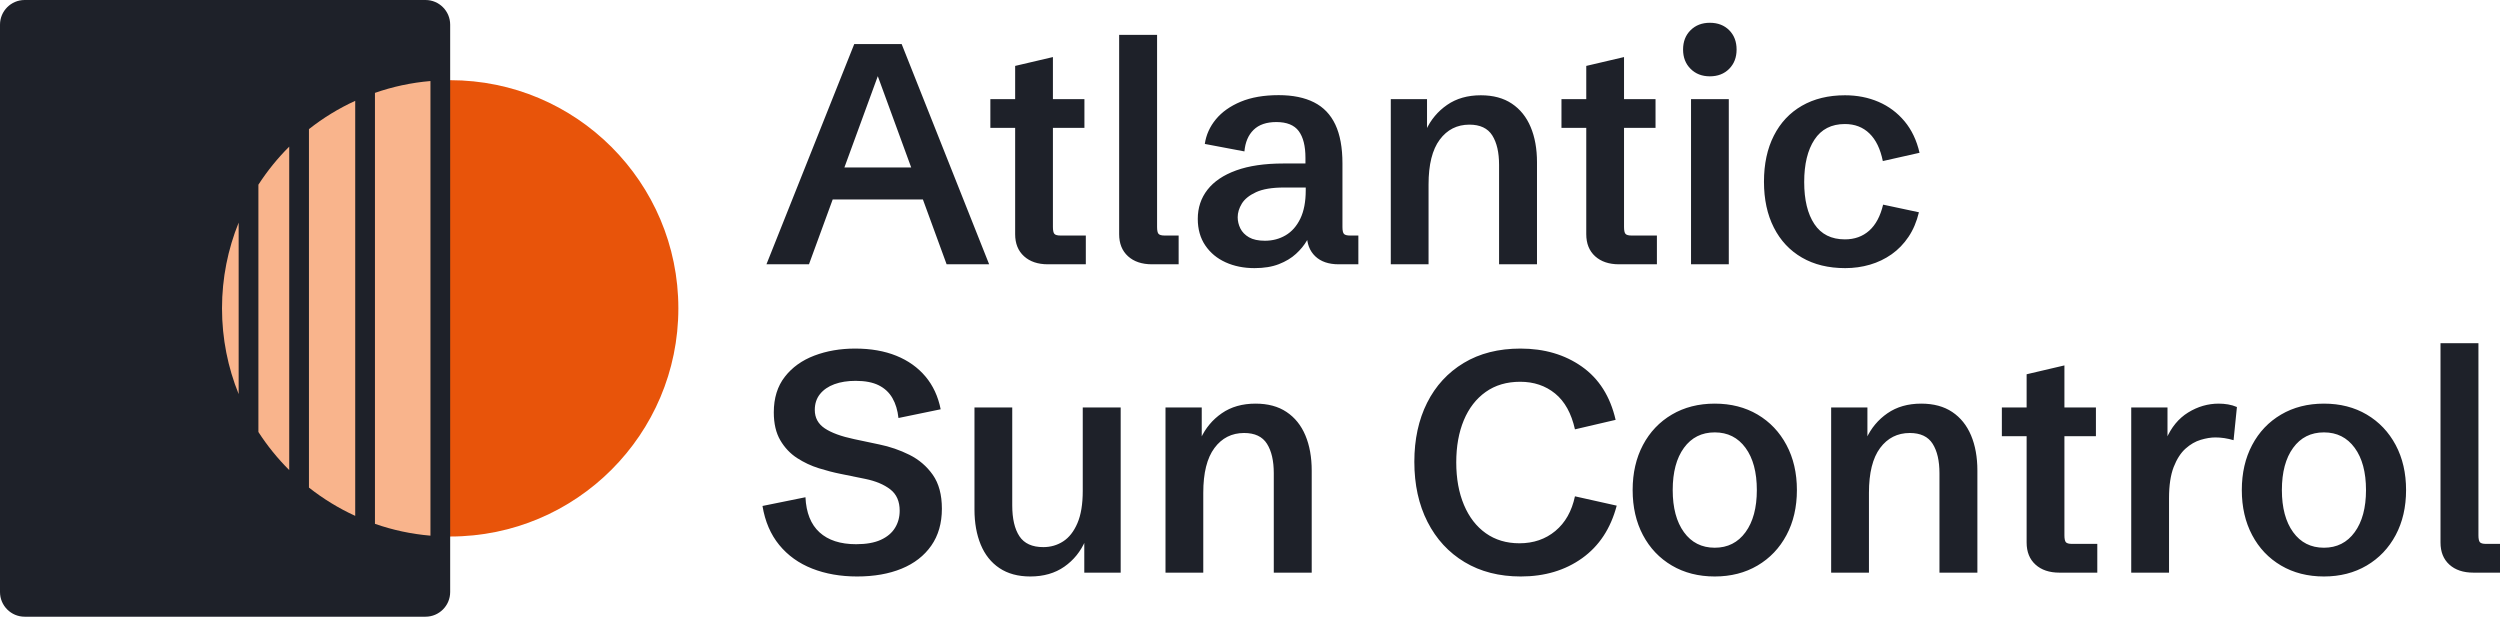
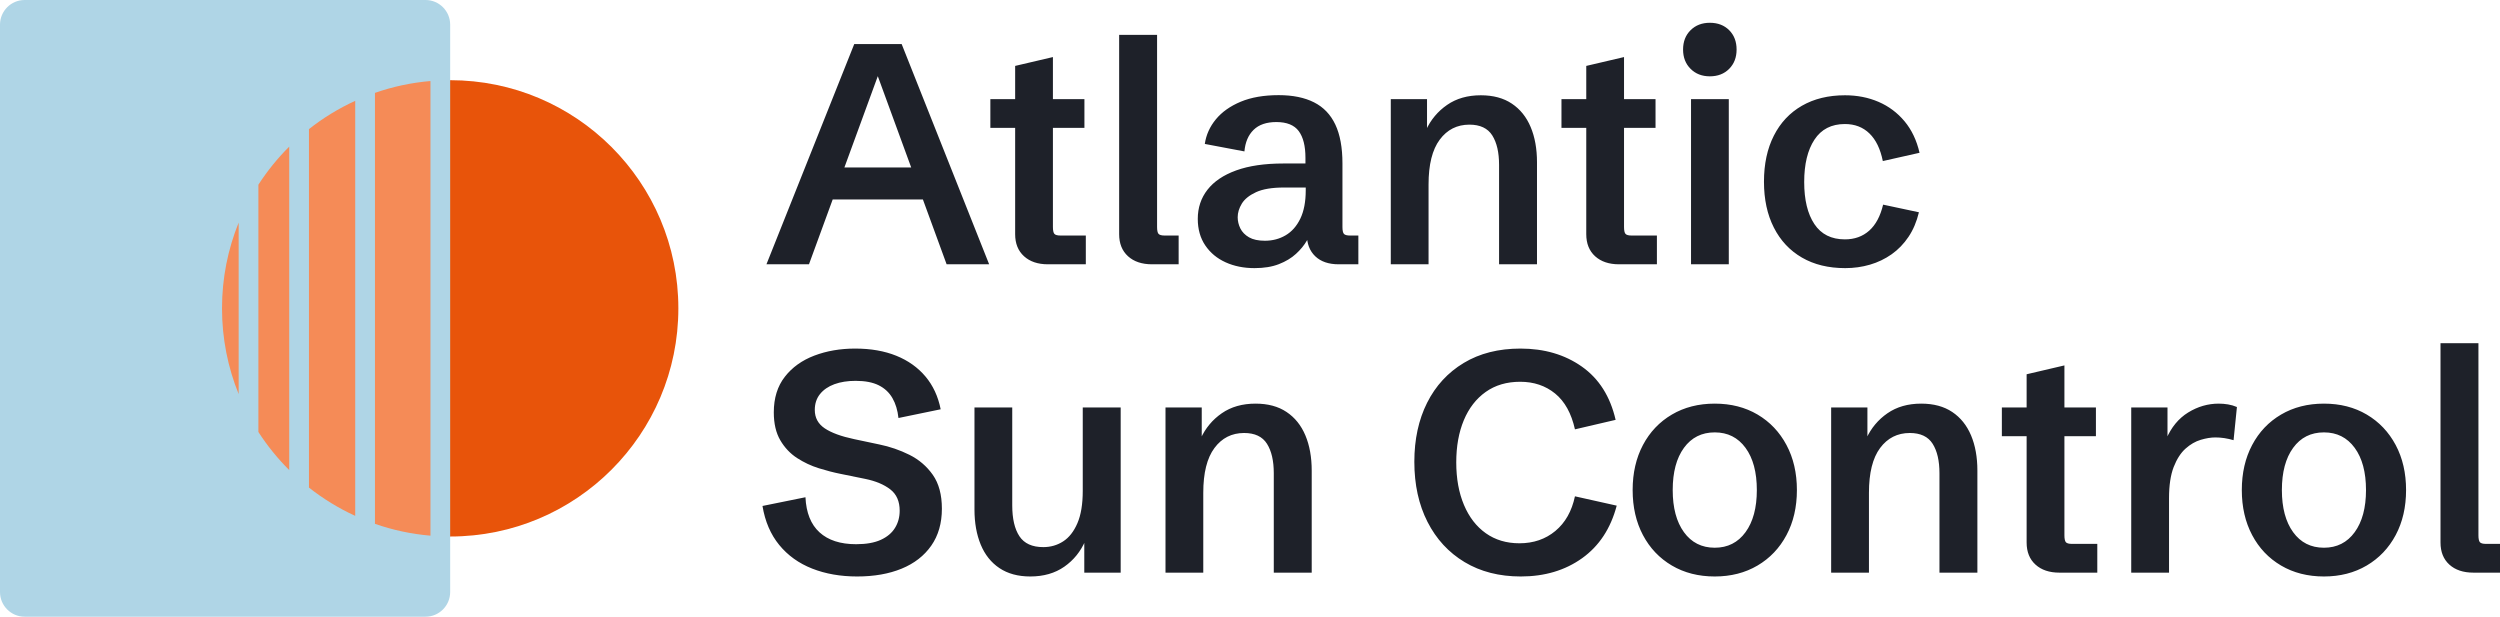
<svg xmlns="http://www.w3.org/2000/svg" width="945.92" height="233.33" viewBox="0 -16.67 945.92 233.33" role="img" aria-label="Atlantic Sun Control">
  <path fill="#E8540A" d="M256.67 100C256.67 147.68 218.01 186.33 170.33 186.33C122.65 186.33 84 147.68 84 100C84 52.32 122.65 13.67 170.33 13.67C218.01 13.67 256.67 52.32 256.67 100Z" />
-   <path fill="#1E2129" d="M9.33 -16.67H161C166.15 -16.67 170.33 -12.49 170.33 -7.33V207.33C170.33 212.49 166.15 216.67 161 216.67H9.33C4.18 216.67 0 212.49 0 207.33V-7.33C0 -12.49 4.18 -16.67 9.33 -16.67Z" />
-   <path fill="#F9B48C" d="M162.87 186.01C155.57 185.39 148.53 183.86 141.87 181.53V18.47C148.53 16.14 155.57 14.61 162.87 13.99V186.01ZM134.4 178.52C128.13 175.65 122.26 172.04 116.9 167.82V32.18C122.26 27.96 128.13 24.35 134.4 21.48V178.52ZM109.43 161.19C105.05 156.83 101.14 152 97.77 146.79V53.21C101.14 48 105.05 43.17 109.43 38.81V161.19ZM90.3 67.56V132.44C86.24 122.42 84 111.47 84 100C84 88.53 86.24 77.58 90.3 67.56Z" />
+   <path fill="#AFD5E6" d="M9.33 -16.67H161C166.15 -16.67 170.33 -12.49 170.33 -7.33V207.33C170.33 212.49 166.15 216.67 161 216.67H9.33C4.18 216.67 0 212.49 0 207.33V-7.33C0 -12.49 4.18 -16.67 9.33 -16.67Z" />
+   <path fill="#F58B57" d="M162.87 186.01C155.57 185.39 148.53 183.86 141.87 181.53V18.47C148.53 16.14 155.57 14.61 162.87 13.99V186.01ZM134.4 178.52C128.13 175.65 122.26 172.04 116.9 167.82V32.18C122.26 27.96 128.13 24.35 134.4 21.48V178.52ZM109.43 161.19C105.05 156.83 101.14 152 97.77 146.79V53.21C101.14 48 105.05 43.17 109.43 38.81V161.19ZM90.3 67.56V132.44C86.24 122.42 84 111.47 84 100C84 88.53 86.24 77.58 90.3 67.56Z" />
  <g fill="#1E2129">
    <path transform="translate(289.25 83.33)" d="M0.75 0 33.97 -83.33H51.91L85.01 0H68.92L42.88 -71.18L16.84 0ZM20.54 -24.54V-36.63H65.1V-24.54ZM107.23 0Q101.56 0 98.21 -3.04Q94.85 -6.08 94.85 -11.4V-51.62H85.47V-62.5H94.85V-75.06L109.14 -78.41V-62.5H121.06V-51.62H109.14V-14.12Q109.14 -12.15 109.69 -11.52Q110.24 -10.88 112.04 -10.88H121.59V0ZM146.64 0Q140.91 0 137.56 -3.04Q134.2 -6.08 134.2 -11.4V-86.81H148.55V-14.12Q148.55 -12.15 149.1 -11.52Q149.65 -10.88 151.45 -10.88H156.71V0ZM185.42 1.45Q179.34 1.45 174.48 -0.75Q169.62 -2.95 166.78 -7.15Q163.95 -11.34 163.95 -17.19Q163.95 -23.5 167.62 -28.21Q171.3 -32.93 178.5 -35.53Q185.71 -38.14 196.35 -38.14H205.73L204.69 -36.75V-40.28Q204.69 -46.99 202.14 -50.41Q199.59 -53.82 193.69 -53.82Q188.08 -53.82 185.07 -50.87Q182.06 -47.92 181.6 -42.71L166.61 -45.54Q167.36 -50.69 170.8 -54.86Q174.25 -59.03 180.21 -61.52Q186.17 -64 194.56 -64Q202.55 -64 207.93 -61.28Q213.31 -58.56 216 -52.86Q218.69 -47.16 218.69 -38.14V-14.12Q218.69 -12.15 219.24 -11.52Q219.79 -10.88 221.59 -10.88H224.71V0H217.25Q211.57 0 208.39 -3.04Q205.21 -6.08 205.21 -11.4V-14.93L207.64 -14.24Q206.83 -11.75 205.27 -9.03Q203.7 -6.31 201.1 -3.94Q198.5 -1.56 194.65 -0.06Q190.8 1.45 185.42 1.45ZM189.35 -8.91Q193.69 -8.91 197.19 -10.97Q200.69 -13.02 202.75 -17.27Q204.8 -21.53 204.8 -28.01V-29.05H196.59Q189.81 -29.05 186 -27.29Q182.18 -25.52 180.61 -22.95Q179.05 -20.37 179.05 -17.82Q179.05 -15.62 180.06 -13.57Q181.08 -11.52 183.33 -10.21Q185.59 -8.91 189.35 -8.91ZM236.98 0V-62.5H250.69V-48.21L250.29 -50.75Q253.01 -56.66 258.28 -60.3Q263.54 -63.95 271.06 -63.95Q278.07 -63.95 282.78 -60.79Q287.5 -57.64 289.9 -51.94Q292.3 -46.24 292.3 -38.6V0H277.95V-37.62Q277.95 -44.68 275.38 -48.76Q272.8 -52.84 266.72 -52.84Q259.72 -52.84 255.5 -47.16Q251.27 -41.49 251.27 -30.21V0ZM323.32 0Q317.65 0 314.29 -3.04Q310.94 -6.08 310.94 -11.4V-51.62H301.56V-62.5H310.94V-75.06L325.23 -78.41V-62.5H337.15V-51.62H325.23V-14.12Q325.23 -12.15 325.78 -11.52Q326.33 -10.88 328.12 -10.88H337.67V0ZM350.58 0V-62.5H364.87V0ZM357.7 -71.12Q353.24 -71.12 350.41 -73.96Q347.57 -76.79 347.57 -81.25Q347.57 -85.76 350.41 -88.57Q353.24 -91.38 357.7 -91.38Q362.21 -91.38 365.02 -88.57Q367.82 -85.76 367.82 -81.25Q367.82 -76.79 365.02 -73.96Q362.21 -71.12 357.7 -71.12ZM408.91 1.45Q399.42 1.45 392.53 -2.55Q385.65 -6.54 381.92 -13.89Q378.18 -21.24 378.18 -31.25Q378.18 -41.32 381.92 -48.67Q385.65 -56.02 392.53 -59.98Q399.42 -63.95 408.85 -63.95Q415.74 -63.95 421.53 -61.46Q427.31 -58.97 431.37 -54.11Q435.42 -49.25 437.04 -42.19L423.15 -39.06Q421.76 -45.95 418.08 -49.51Q414.41 -53.07 408.8 -53.07Q401.16 -53.07 397.28 -47.16Q393.4 -41.26 393.4 -31.13Q393.4 -21.01 397.25 -15.22Q401.1 -9.43 408.8 -9.43Q414.29 -9.43 418 -12.73Q421.7 -16.03 423.26 -22.57L436.81 -19.68Q435.53 -14.35 432.87 -10.39Q430.21 -6.42 426.48 -3.79Q422.74 -1.16 418.29 0.14Q413.83 1.45 408.91 1.45Z" />
    <path transform="translate(285.49 200.00)" d="M38.83 1.45Q29.4 1.45 21.82 -1.53Q14.24 -4.51 9.35 -10.47Q4.46 -16.44 3.01 -25.23L19.27 -28.53Q19.68 -19.73 24.59 -15.25Q29.51 -10.76 38.43 -10.76Q44.16 -10.76 47.77 -12.41Q51.39 -14.06 53.15 -16.93Q54.92 -19.79 54.92 -23.44Q54.92 -28.76 51.36 -31.51Q47.8 -34.26 41.9 -35.47L32.52 -37.38Q28.7 -38.14 24.33 -39.5Q19.97 -40.86 16.09 -43.37Q12.21 -45.89 9.75 -50.09Q7.29 -54.28 7.29 -60.65Q7.29 -68.75 11.46 -74.1Q15.62 -79.46 22.63 -82.12Q29.63 -84.78 38.08 -84.78Q46.93 -84.78 53.65 -82.06Q60.36 -79.34 64.67 -74.22Q68.98 -69.1 70.43 -61.81L54.46 -58.51Q53.99 -62.91 52.17 -66.06Q50.35 -69.21 46.99 -70.89Q43.63 -72.57 38.25 -72.57Q33.68 -72.57 30.21 -71.3Q26.74 -70.02 24.77 -67.56Q22.8 -65.1 22.8 -61.57Q22.8 -57.12 26.56 -54.6Q30.32 -52.08 37.67 -50.52L47.22 -48.5Q53.18 -47.28 58.59 -44.59Q64 -41.9 67.45 -37.01Q70.89 -32.12 70.89 -24.19Q70.89 -15.97 66.87 -10.21Q62.85 -4.46 55.64 -1.5Q48.44 1.45 38.83 1.45ZM104.34 1.45Q97.4 1.45 92.68 -1.71Q87.96 -4.86 85.59 -10.59Q83.22 -16.32 83.22 -23.9V-62.5H97.51V-25.46Q97.51 -17.88 100.23 -13.77Q102.95 -9.66 109.26 -9.66Q113.43 -9.66 116.78 -11.83Q120.14 -14 122.16 -18.69Q124.19 -23.38 124.19 -30.96V-62.5H138.54V0H124.77V-14.7L125.17 -12.09Q122.51 -5.96 117.22 -2.26Q111.92 1.45 104.34 1.45ZM155.5 0V-62.5H169.21V-48.21L168.81 -50.75Q171.53 -56.66 176.79 -60.3Q182.06 -63.95 189.58 -63.95Q196.59 -63.95 201.3 -60.79Q206.02 -57.64 208.42 -51.94Q210.82 -46.24 210.82 -38.6V0H196.47V-37.62Q196.47 -44.68 193.89 -48.76Q191.32 -52.84 185.24 -52.84Q178.24 -52.84 174.02 -47.16Q169.79 -41.49 169.79 -30.21V0ZM289.93 1.45Q277.72 1.45 268.66 -3.99Q259.61 -9.43 254.63 -19.21Q249.65 -28.99 249.65 -41.96Q249.65 -54.63 254.48 -64.27Q259.32 -73.9 268.34 -79.34Q277.37 -84.78 289.81 -84.78Q303.36 -84.78 313.05 -77.95Q322.74 -71.12 325.81 -57.81L310.42 -54.22Q308.39 -63.31 302.92 -67.77Q297.45 -72.22 289.7 -72.22Q282.06 -72.22 276.65 -68.37Q271.24 -64.53 268.37 -57.67Q265.51 -50.81 265.51 -41.72Q265.51 -32.52 268.43 -25.61Q271.35 -18.69 276.71 -14.9Q282.06 -11.11 289.41 -11.11Q297.4 -11.11 303.01 -15.77Q308.62 -20.43 310.42 -28.88L326.22 -25.35Q322.8 -12.38 313.14 -5.47Q303.47 1.45 289.93 1.45ZM363.32 1.45Q354.12 1.45 347.09 -2.69Q340.06 -6.83 336.15 -14.21Q332.25 -21.59 332.25 -31.25Q332.25 -40.91 336.15 -48.29Q340.06 -55.67 347.09 -59.81Q354.12 -63.95 363.32 -63.95Q372.52 -63.95 379.53 -59.81Q386.53 -55.67 390.46 -48.29Q394.4 -40.91 394.4 -31.25Q394.4 -21.59 390.46 -14.21Q386.53 -6.83 379.5 -2.69Q372.47 1.45 363.32 1.45ZM363.32 -9.43Q370.67 -9.43 374.96 -15.31Q379.24 -21.18 379.24 -31.25Q379.24 -41.38 374.96 -47.22Q370.67 -53.07 363.32 -53.07Q355.92 -53.07 351.66 -47.22Q347.41 -41.38 347.41 -31.25Q347.41 -21.18 351.66 -15.31Q355.92 -9.43 363.32 -9.43ZM407.36 0V-62.5H421.08V-48.21L420.67 -50.75Q423.39 -56.66 428.66 -60.3Q433.93 -63.95 441.45 -63.95Q448.45 -63.95 453.17 -60.79Q457.88 -57.64 460.29 -51.94Q462.69 -46.24 462.69 -38.6V0H448.34V-37.62Q448.34 -44.68 445.76 -48.76Q443.18 -52.84 437.11 -52.84Q430.11 -52.84 425.88 -47.16Q421.66 -41.49 421.66 -30.21V0ZM493.71 0Q488.03 0 484.68 -3.04Q481.32 -6.08 481.32 -11.4V-51.62H471.95V-62.5H481.32V-75.06L495.62 -78.41V-62.5H507.54V-51.62H495.62V-14.12Q495.62 -12.15 496.17 -11.52Q496.71 -10.88 498.51 -10.88H508.06V0ZM520.9 0V-62.5H534.62V-48.73L534.1 -50.46Q536.99 -57.23 542.43 -60.59Q547.87 -63.95 554.01 -63.95Q555.74 -63.95 557.51 -63.66Q559.27 -63.37 560.89 -62.67L559.62 -50.12Q556.09 -51.16 552.73 -51.16Q550.24 -51.16 547.21 -50.26Q544.17 -49.36 541.45 -46.93Q538.73 -44.5 536.96 -39.96Q535.2 -35.42 535.2 -28.18V0ZM593.82 1.45Q584.62 1.45 577.59 -2.69Q570.55 -6.83 566.65 -14.21Q562.74 -21.59 562.74 -31.25Q562.74 -40.91 566.65 -48.29Q570.55 -55.67 577.59 -59.81Q584.62 -63.95 593.82 -63.95Q603.02 -63.95 610.02 -59.81Q617.02 -55.67 620.96 -48.29Q624.89 -40.91 624.89 -31.25Q624.89 -21.59 620.96 -14.21Q617.02 -6.83 609.99 -2.69Q602.96 1.45 593.82 1.45ZM593.82 -9.43Q601.17 -9.43 605.45 -15.31Q609.73 -21.18 609.73 -31.25Q609.73 -41.38 605.45 -47.22Q601.17 -53.07 593.82 -53.07Q586.41 -53.07 582.16 -47.22Q577.9 -41.38 577.9 -31.25Q577.9 -21.18 582.16 -15.31Q586.41 -9.43 593.82 -9.43ZM650.36 0Q644.63 0 641.27 -3.04Q637.92 -6.08 637.92 -11.4V-86.81H652.27V-14.12Q652.27 -12.15 652.82 -11.52Q653.37 -10.88 655.16 -10.88H660.43V0Z" />
  </g>
</svg>
